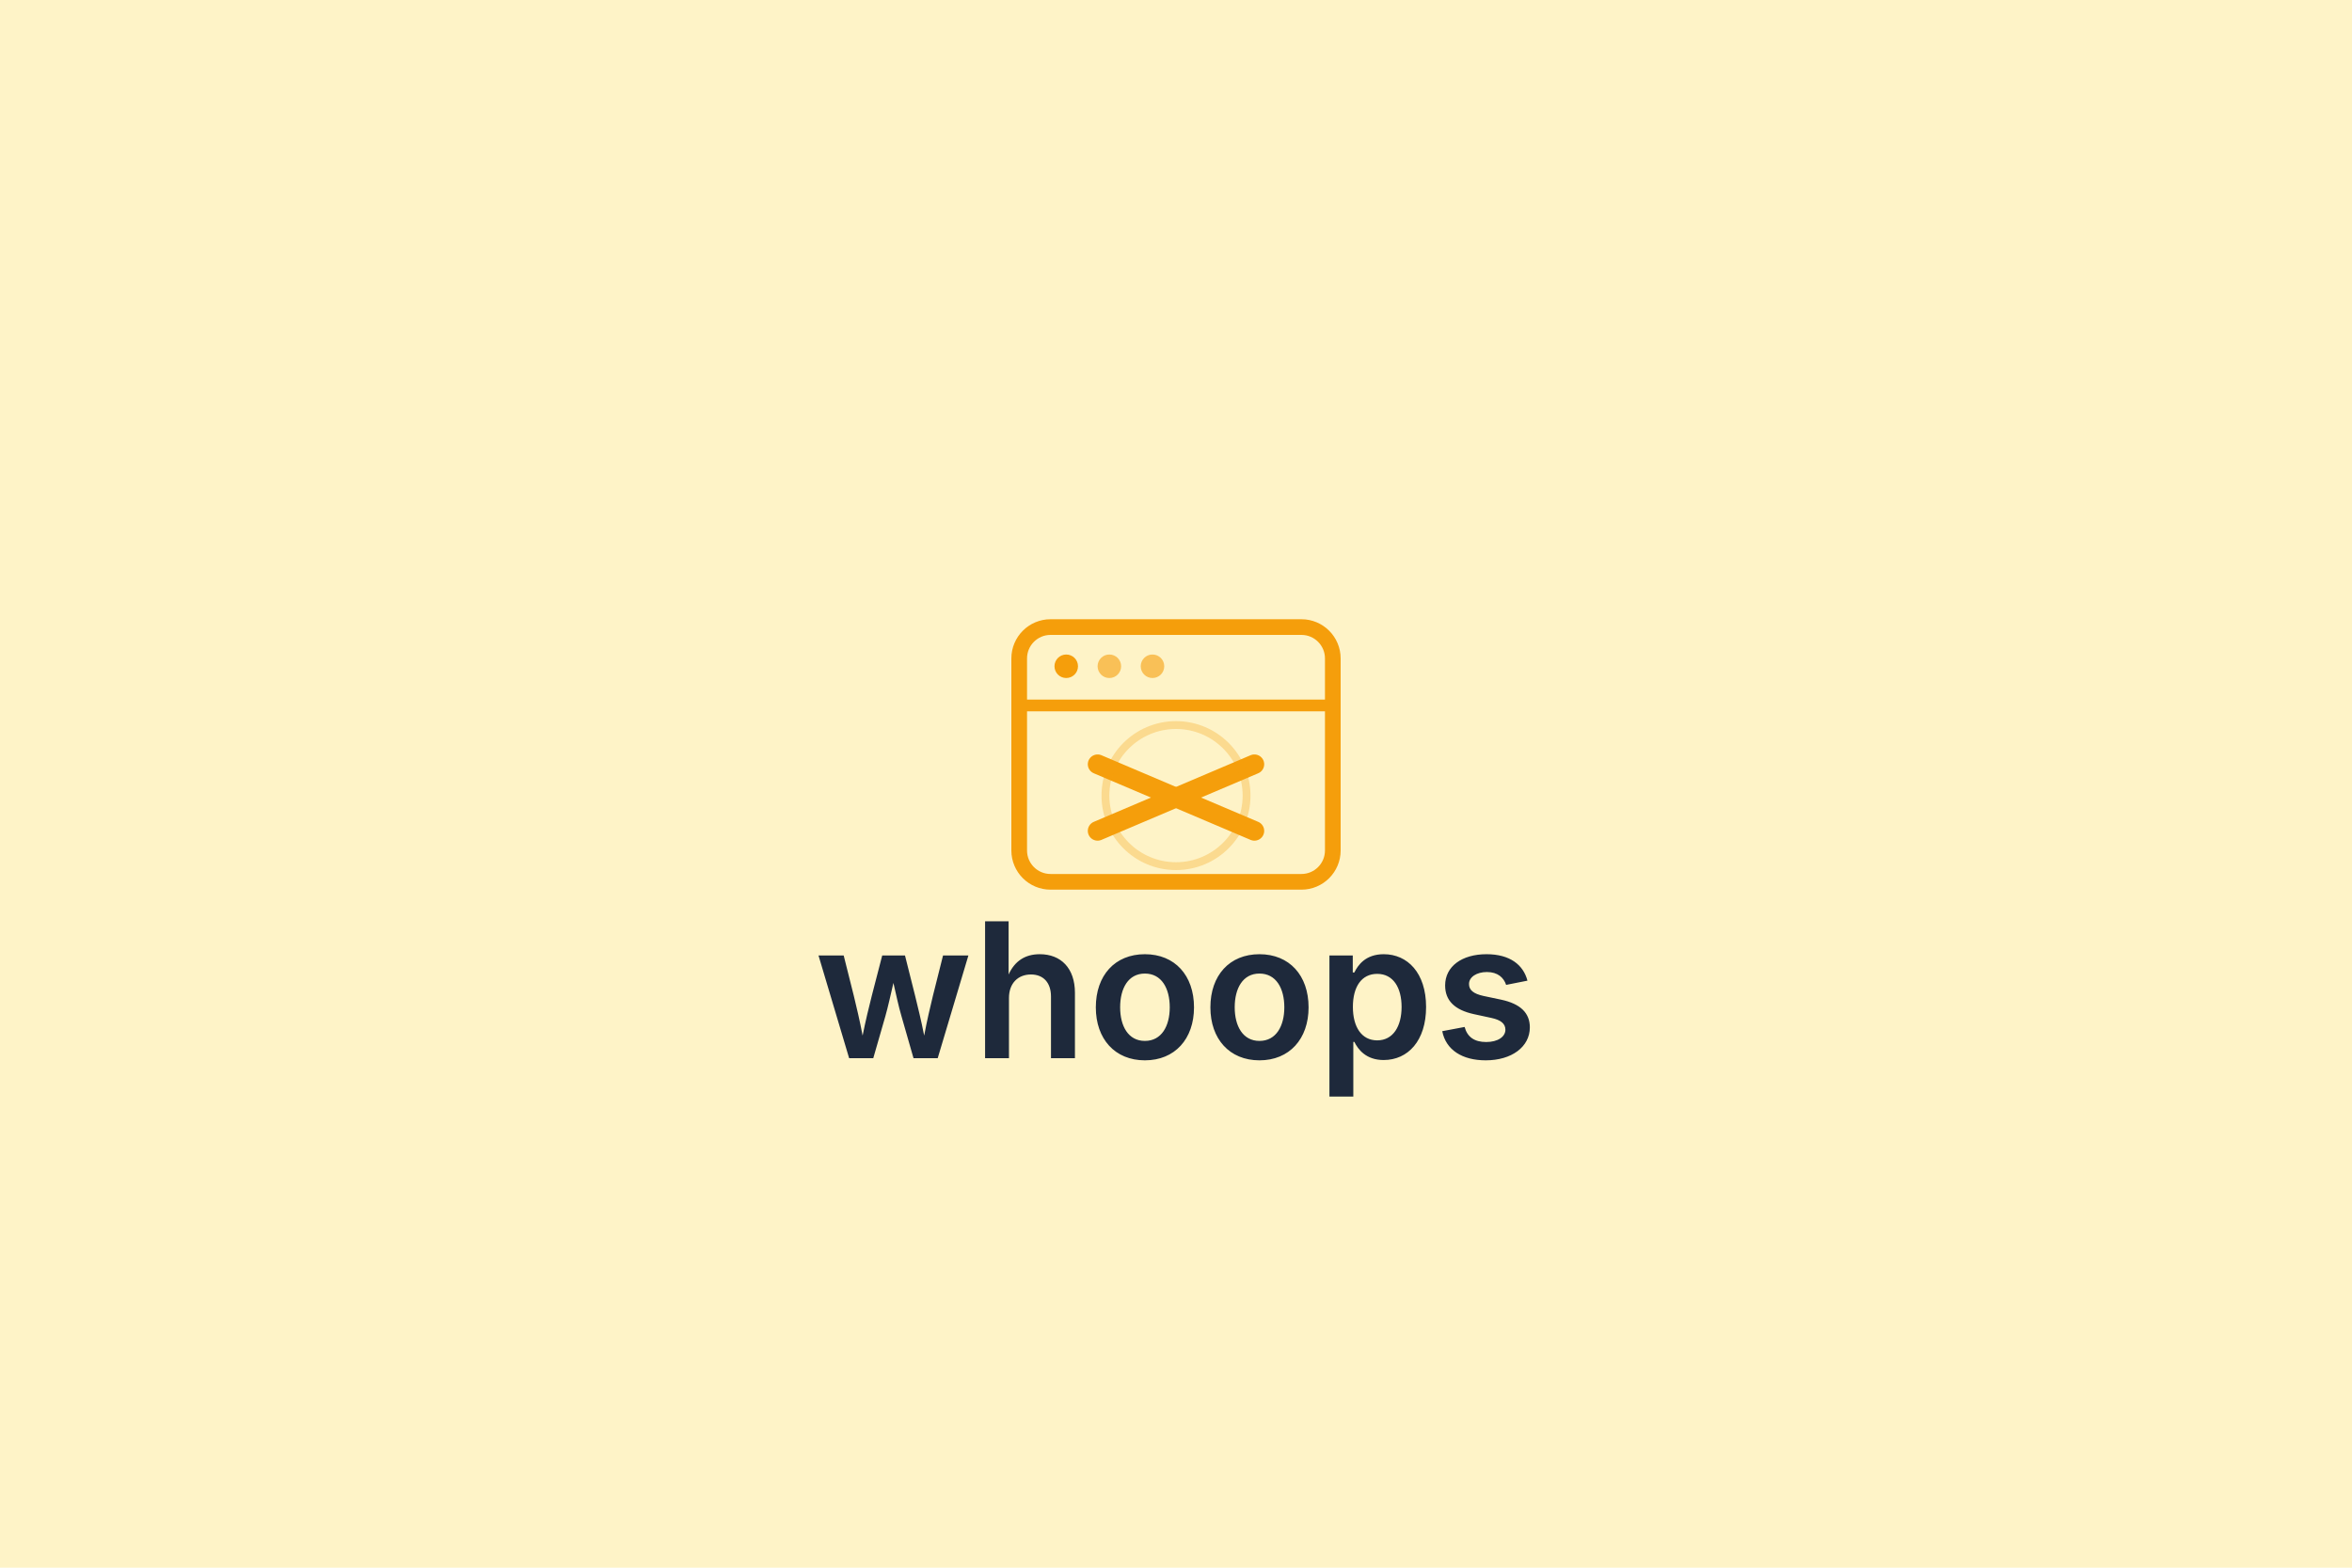
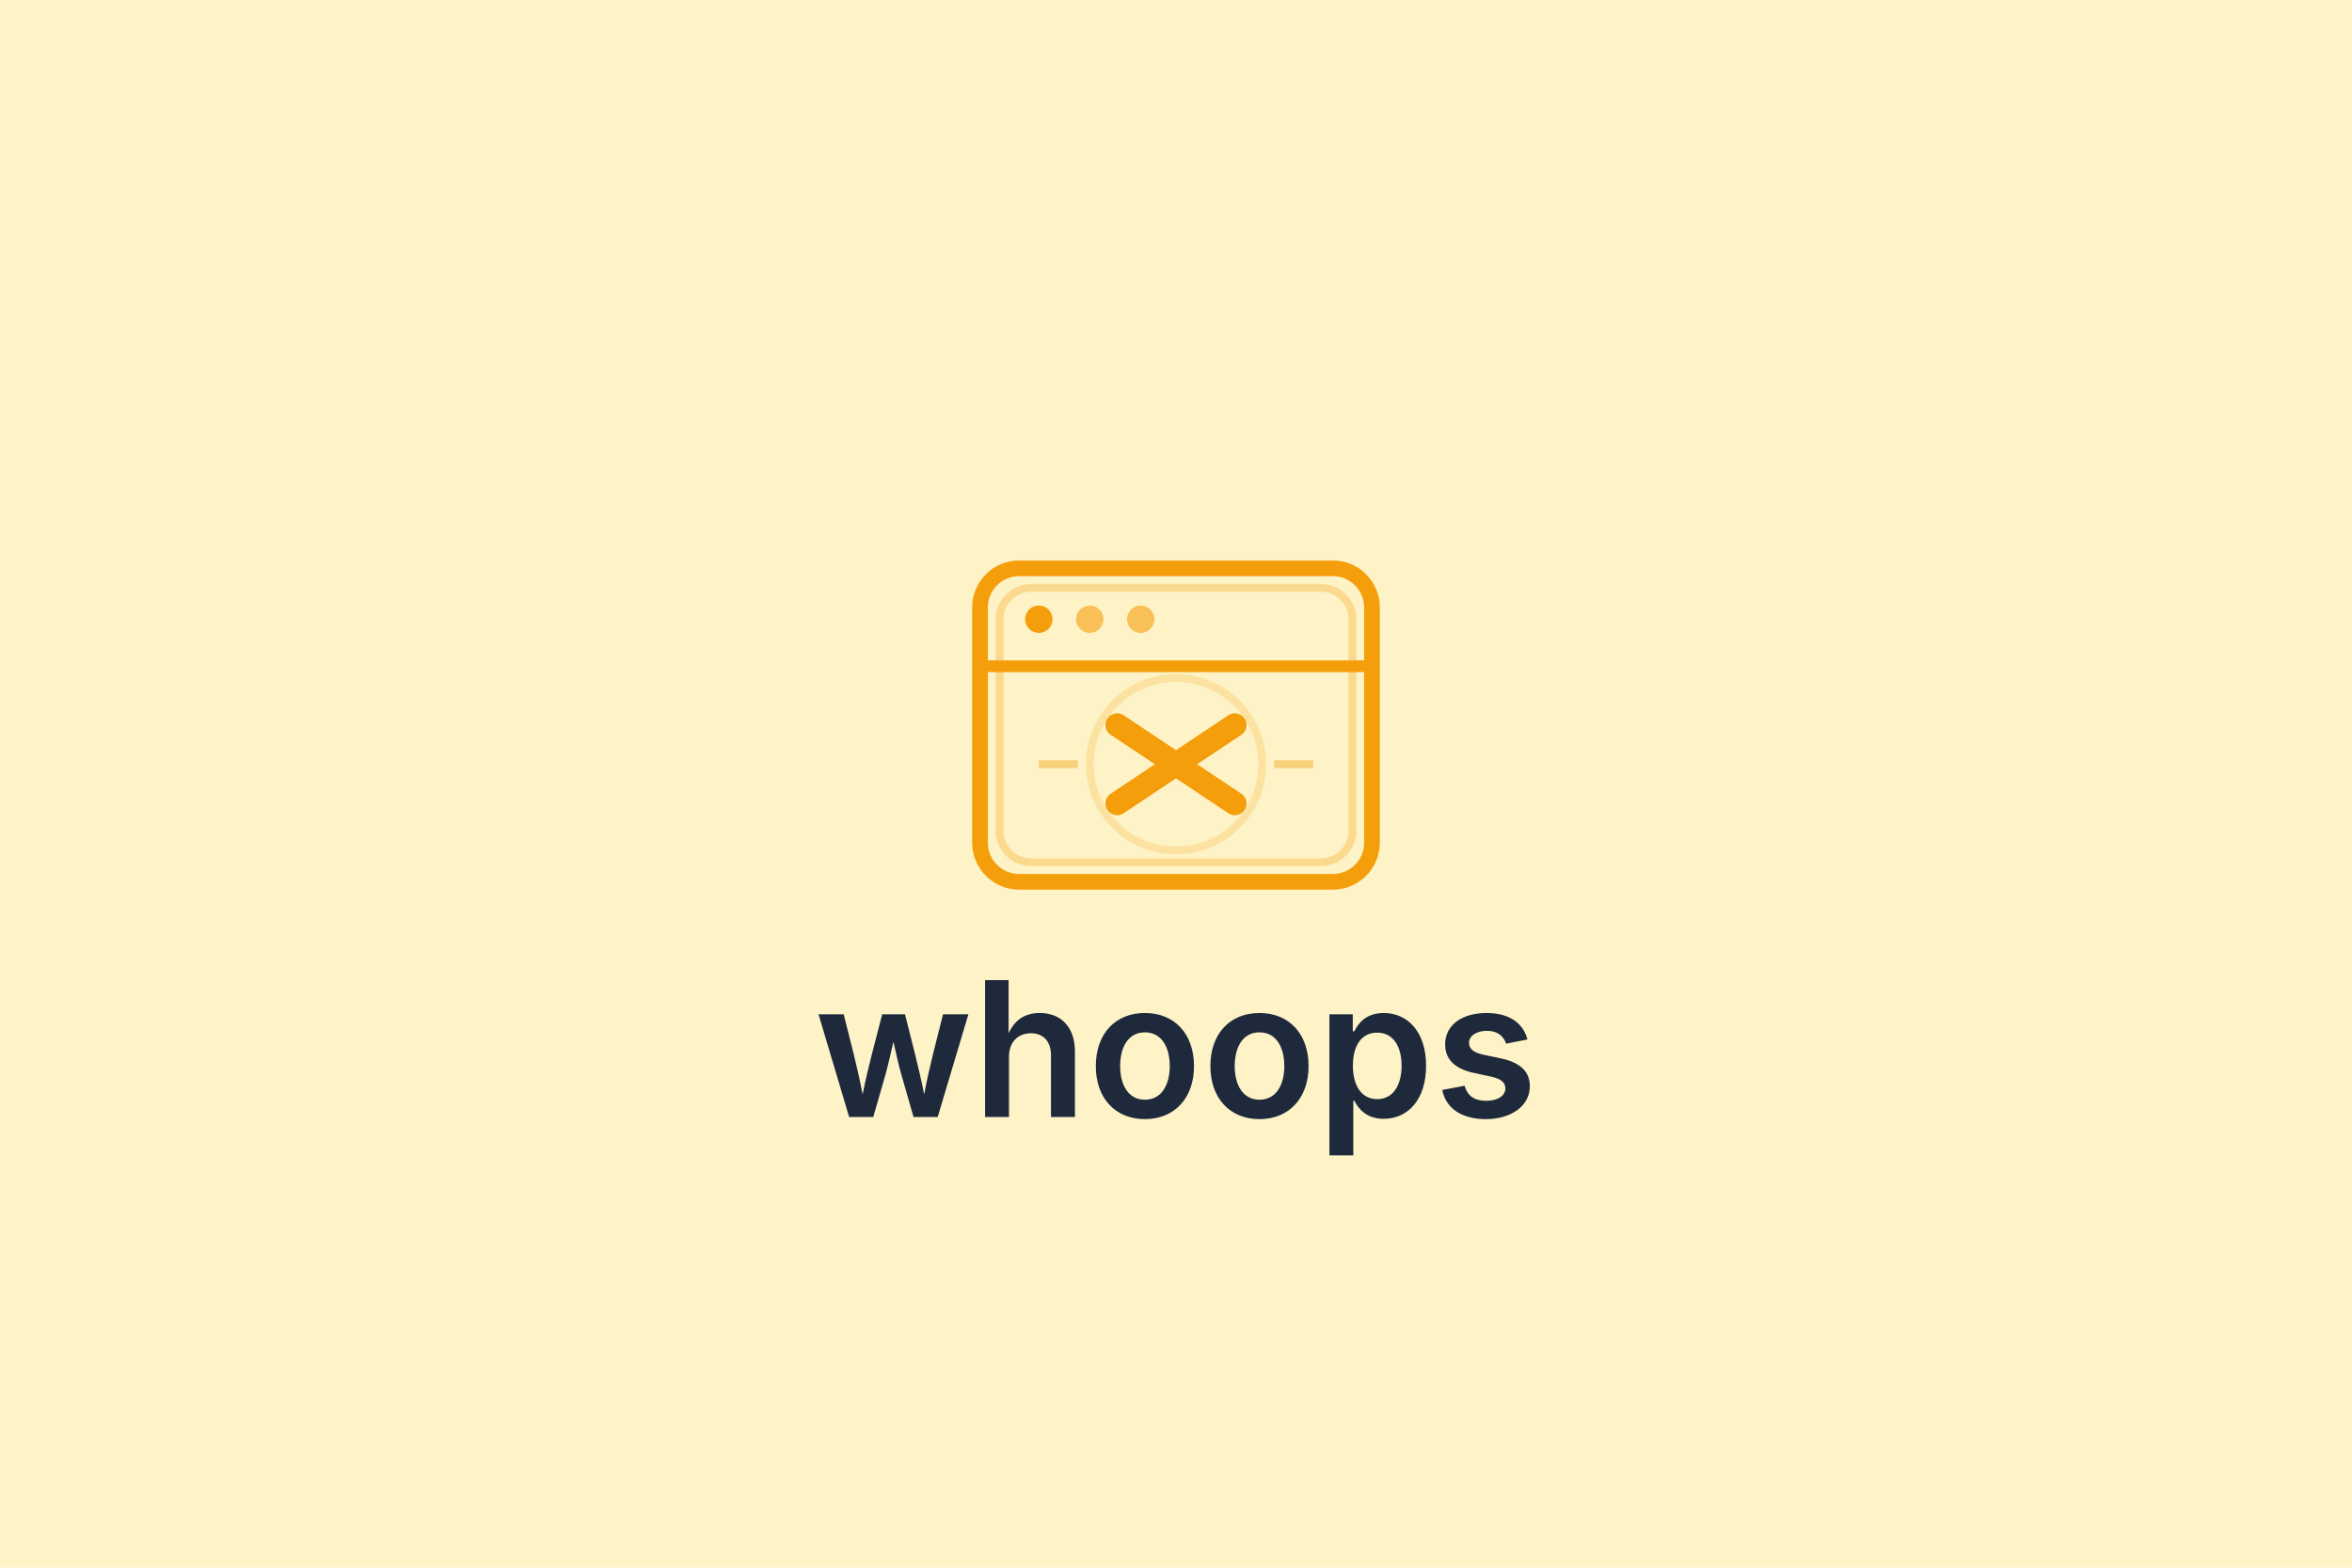
<svg xmlns="http://www.w3.org/2000/svg" width="600" height="400" viewBox="0 0 600 400">
  <rect width="600" height="400" fill="#fef3c7" />
-   <rect x="260" y="160" width="80" height="65" fill="none" stroke="#f59e0b" stroke-width="4" rx="8" />
-   <line x1="260" y1="180" x2="340" y2="180" stroke="#f59e0b" stroke-width="3" />
-   <circle cx="272" cy="170" r="3" fill="#f59e0b" />
-   <circle cx="283" cy="170" r="3" fill="#f59e0b" opacity="0.6" />
-   <circle cx="294" cy="170" r="3" fill="#f59e0b" opacity="0.6" />
-   <line x1="280" y1="195" x2="320" y2="212" stroke="#f59e0b" stroke-width="5" stroke-linecap="round" />
-   <line x1="320" y1="195" x2="280" y2="212" stroke="#f59e0b" stroke-width="5" stroke-linecap="round" />
-   <circle cx="300" cy="203" r="18" fill="none" stroke="#f59e0b" stroke-width="2" opacity="0.3" />
-   <text x="300" y="270" font-family="'Inter', 'SF Pro Display', -apple-system, sans-serif" font-size="48" font-weight="600" fill="#1e293b" text-anchor="middle">whoops</text>
+   <rect x="250" y="145" width="100" height="80" fill="none" stroke="#f59e0b" stroke-width="4" rx="10" />
+   <rect x="255" y="150" width="90" height="70" fill="none" stroke="#f59e0b" stroke-width="2" opacity="0.3" rx="8" />
+   <line x1="250" y1="170" x2="350" y2="170" stroke="#f59e0b" stroke-width="3" />
+   <circle cx="265" cy="158" r="3.5" fill="#f59e0b" />
+   <circle cx="278" cy="158" r="3.5" fill="#f59e0b" opacity="0.6" />
+   <circle cx="291" cy="158" r="3.5" fill="#f59e0b" opacity="0.6" />
+   <circle cx="300" cy="195" r="22" fill="none" stroke="#f59e0b" stroke-width="2" opacity="0.2" />
+   <line x1="285" y1="185" x2="315" y2="205" stroke="#f59e0b" stroke-width="6" stroke-linecap="round" />
+   <line x1="315" y1="185" x2="285" y2="205" stroke="#f59e0b" stroke-width="6" stroke-linecap="round" />
+   <line x1="265" y1="195" x2="275" y2="195" stroke="#f59e0b" stroke-width="2" opacity="0.4" />
+   <line x1="325" y1="195" x2="335" y2="195" stroke="#f59e0b" stroke-width="2" opacity="0.4" />
+   <text x="300" y="285" font-family="'Inter', 'SF Pro Display', -apple-system, sans-serif" font-size="48" font-weight="600" fill="#1e293b" text-anchor="middle">whoops</text>
</svg>
